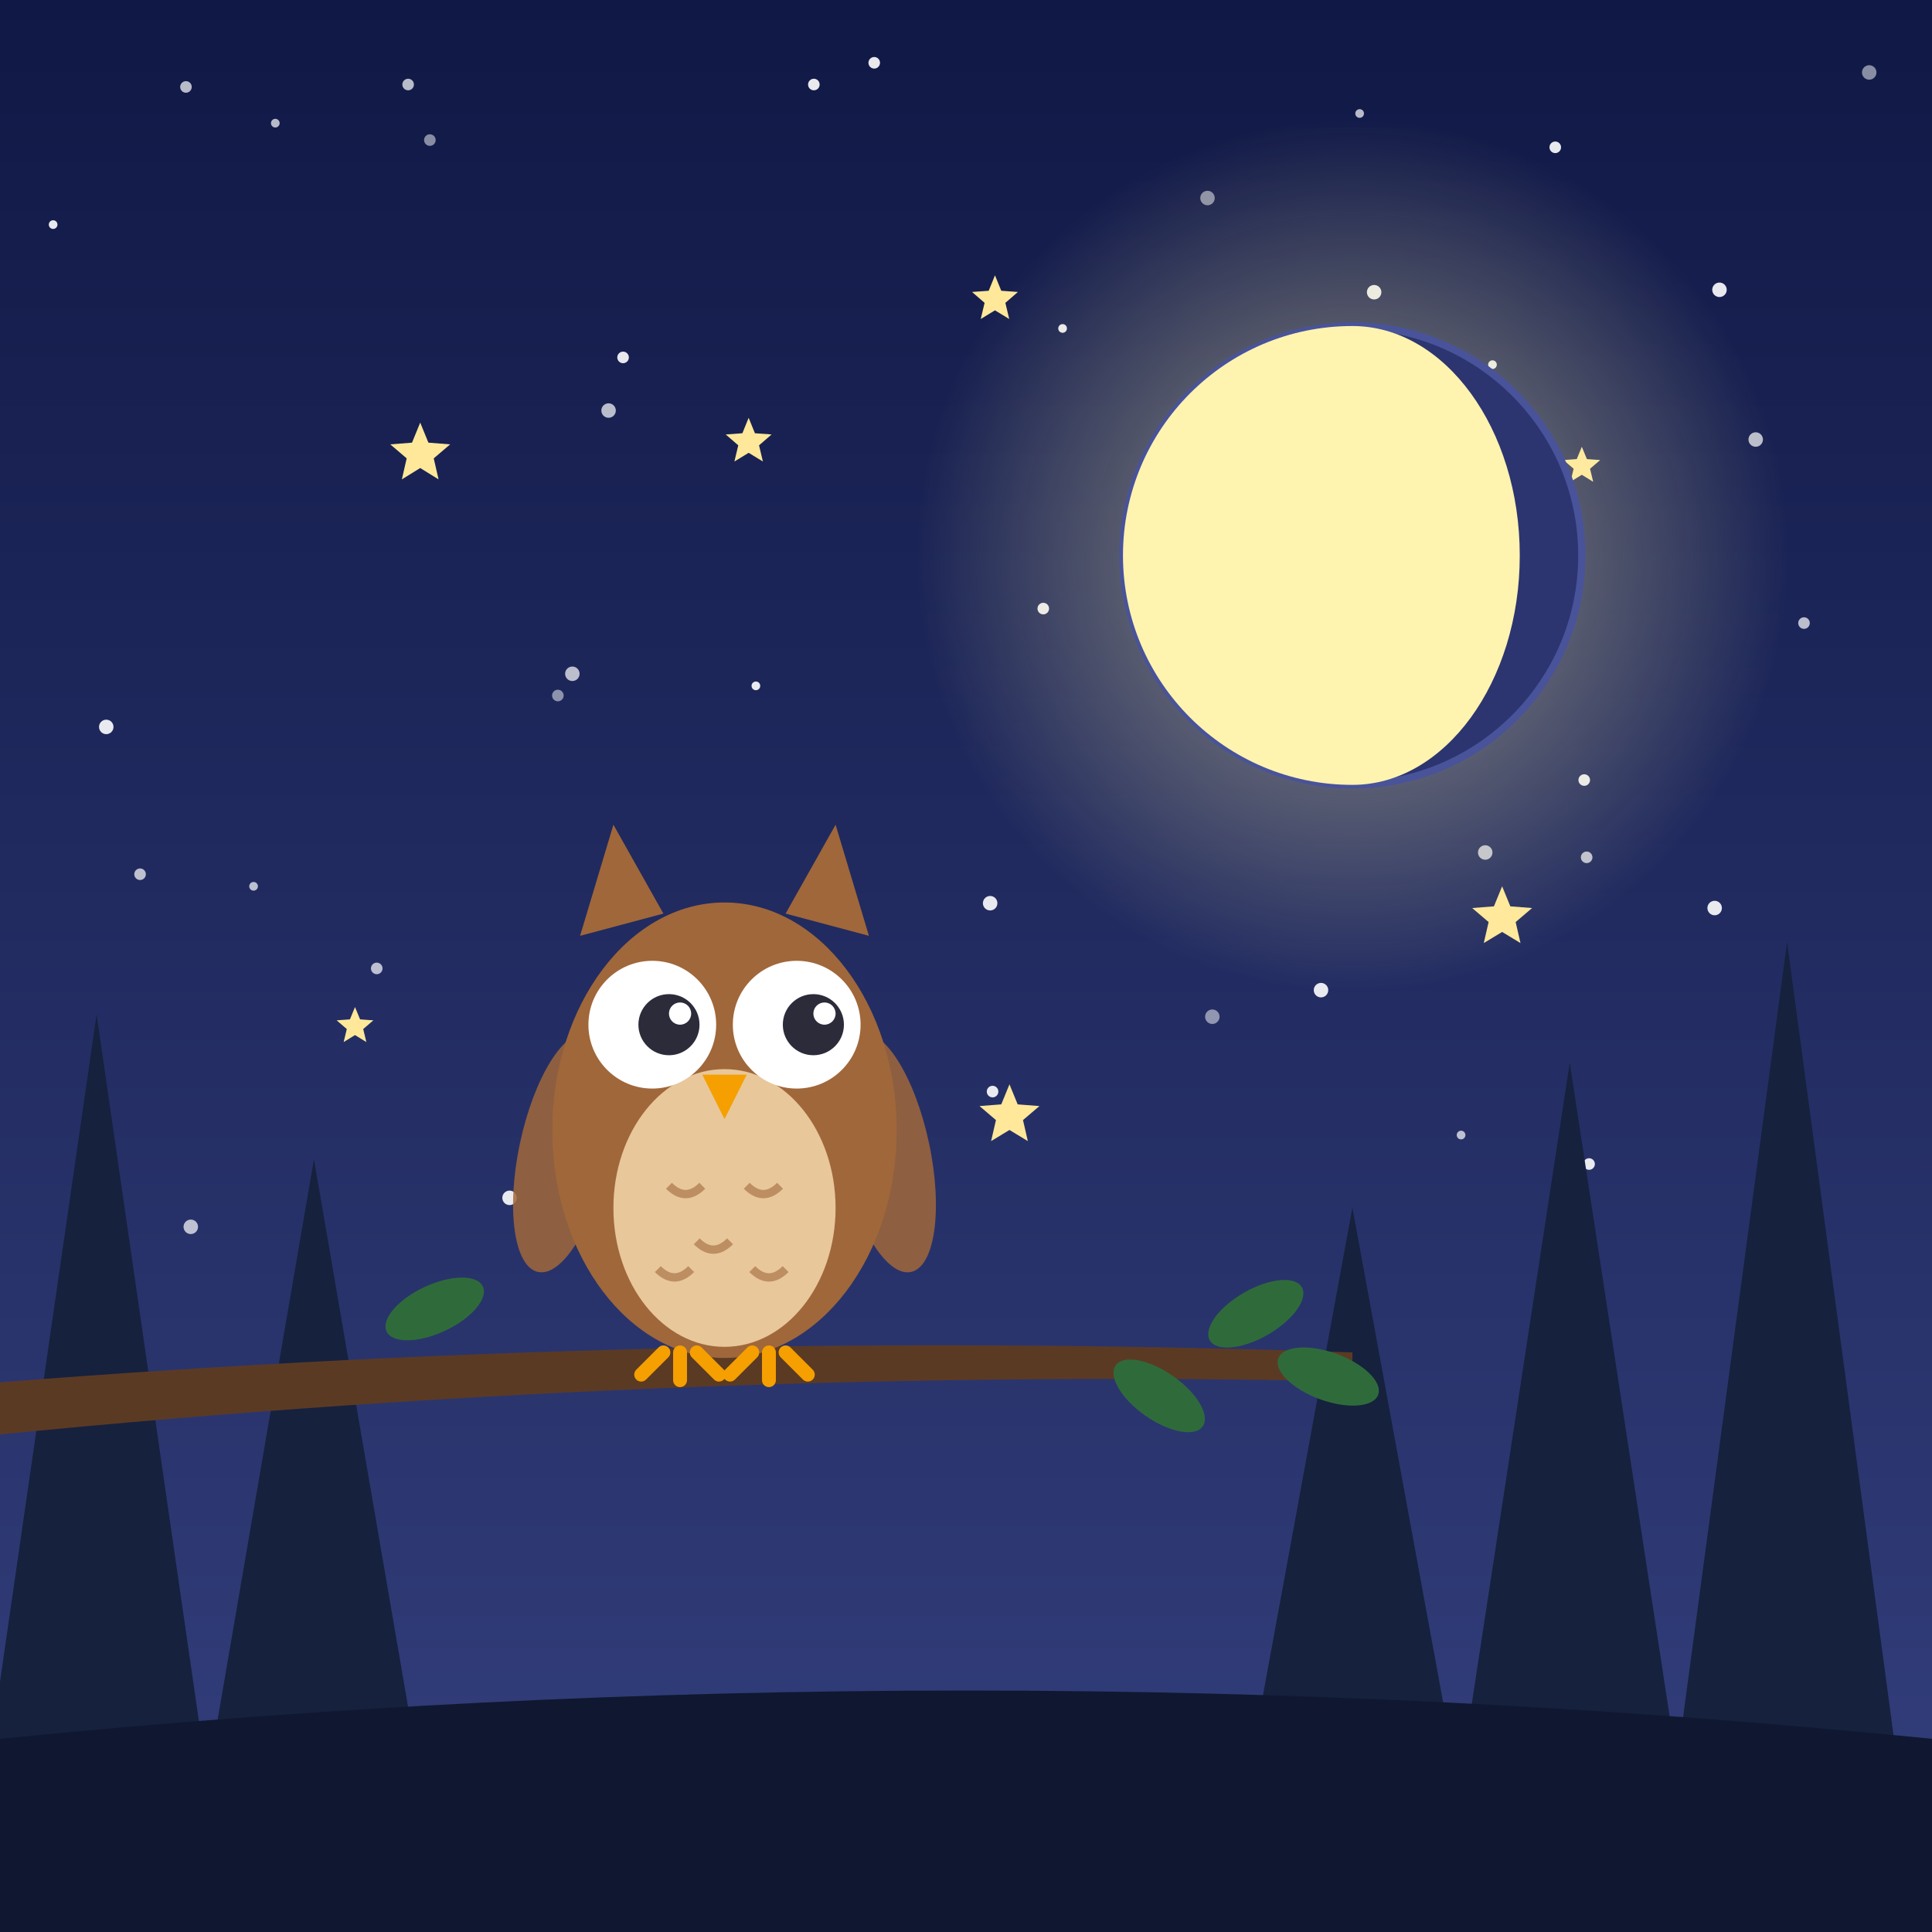
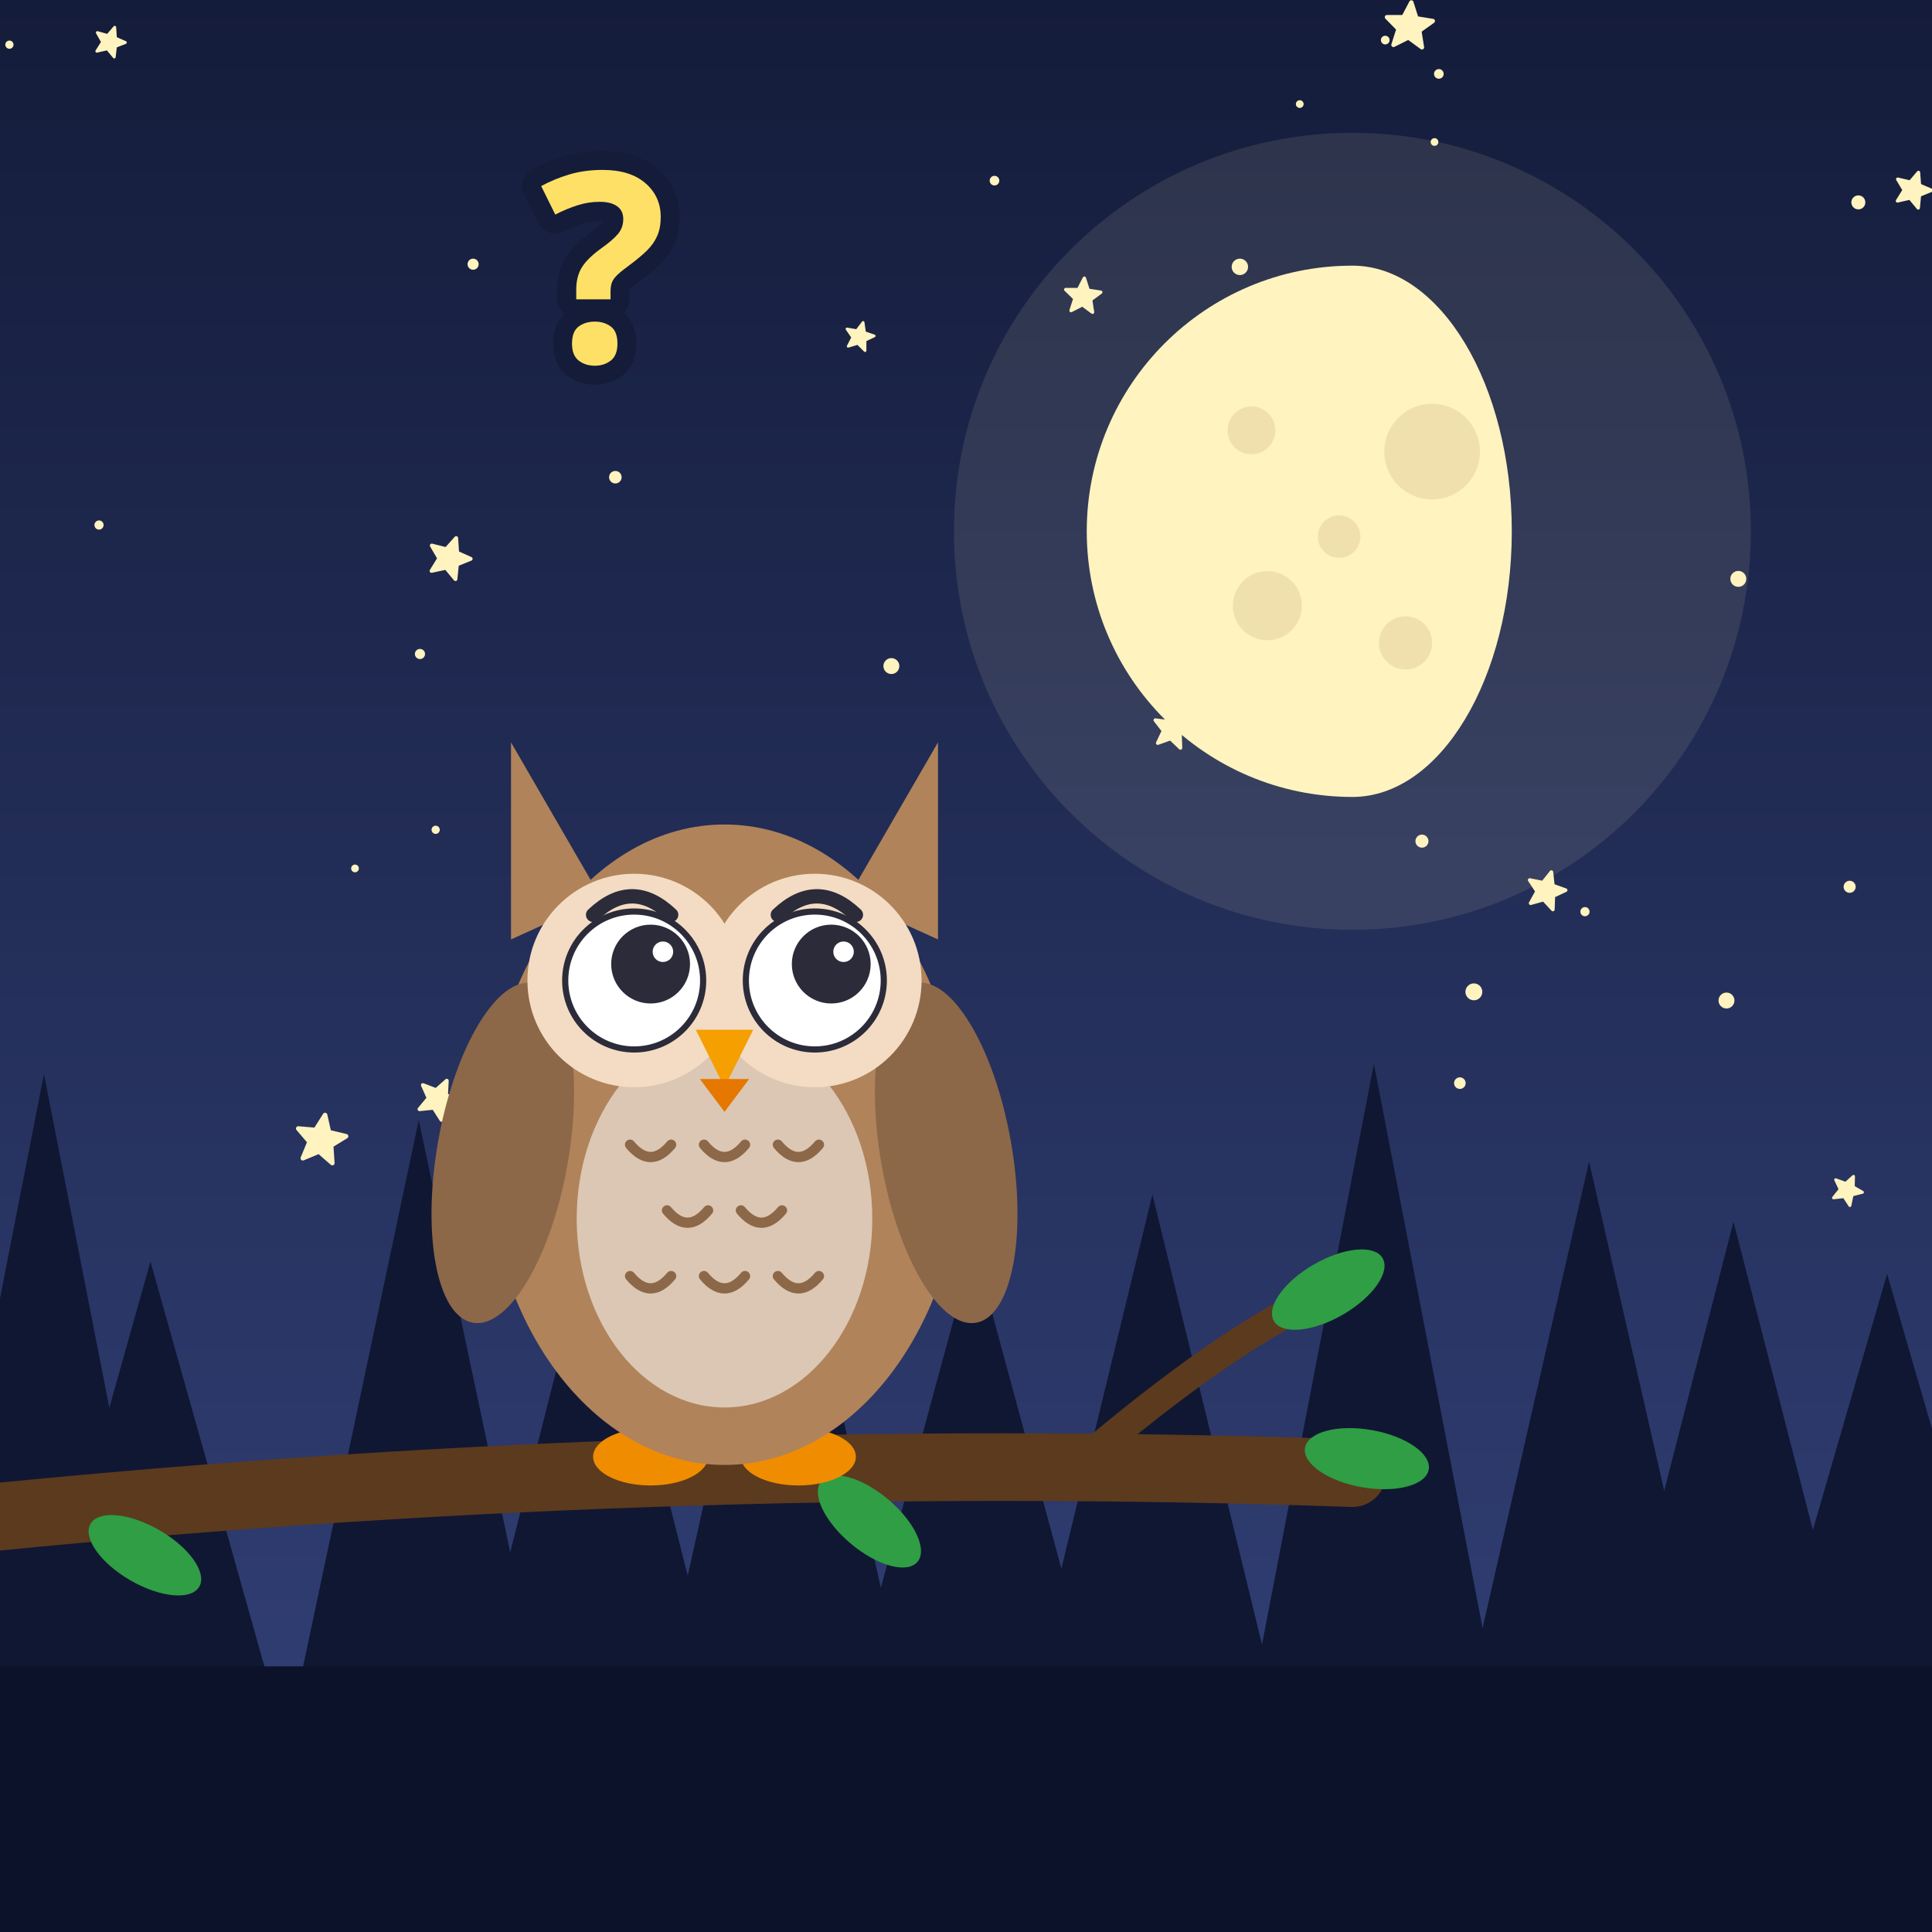
<svg xmlns="http://www.w3.org/2000/svg" viewBox="0 0 800 800" width="800" height="800">
  <defs>
-     <linearGradient id="ciel" x1="0" y1="0" x2="0" y2="1">
-       <stop offset="0" stop-color="#101845" />
-       <stop offset="1" stop-color="#34407e" />
+     <linearGradient id="d6" x1="0" y1="0" x2="0" y2="1">
+       <stop offset="0" stop-color="#141c3a" />
+       <stop offset="1" stop-color="#34427a" />
    </linearGradient>
-     <radialGradient id="halo">
-       <stop offset="0" stop-color="#fff3b0" stop-opacity="0.55" />
-       <stop offset="1" stop-color="#fff3b0" stop-opacity="0" />
-     </radialGradient>
  </defs>
-   <rect width="800" height="800" fill="url(#ciel)" />
-   <circle cx="258" cy="148" r="2.4" fill="#fff" opacity="0.9" />
-   <circle cx="500" cy="82" r="3" fill="#fff" opacity="0.5" />
-   <circle cx="495" cy="280" r="3" fill="#fff" opacity="0.5" />
-   <circle cx="211" cy="496" r="3" fill="#fff" opacity="0.9" />
-   <circle cx="502" cy="421" r="3" fill="#fff" opacity="0.5" />
-   <circle cx="252" cy="170" r="3" fill="#fff" opacity="0.7" />
-   <circle cx="774" cy="30" r="3" fill="#fff" opacity="0.5" />
-   <circle cx="178" cy="58" r="2.4" fill="#fff" opacity="0.5" />
-   <circle cx="290" cy="499" r="3" fill="#fff" opacity="0.9" />
-   <circle cx="411" cy="452" r="2.4" fill="#fff" opacity="0.9" />
-   <circle cx="605" cy="470" r="1.8" fill="#fff" opacity="0.7" />
-   <circle cx="114" cy="51" r="1.8" fill="#fff" opacity="0.7" />
-   <circle cx="237" cy="279" r="3" fill="#fff" opacity="0.7" />
-   <circle cx="656" cy="323" r="2.4" fill="#fff" opacity="0.9" />
-   <circle cx="410" cy="374" r="3" fill="#fff" opacity="0.9" />
-   <circle cx="432" cy="252" r="2.4" fill="#fff" opacity="0.9" />
-   <circle cx="44" cy="301" r="3" fill="#fff" opacity="0.9" />
-   <circle cx="727" cy="182" r="3" fill="#fff" opacity="0.7" />
-   <circle cx="569" cy="121" r="3" fill="#fff" opacity="0.9" />
-   <circle cx="231" cy="288" r="2.4" fill="#fff" opacity="0.5" />
-   <circle cx="79" cy="508" r="3" fill="#fff" opacity="0.7" />
-   <circle cx="105" cy="367" r="1.8" fill="#fff" opacity="0.7" />
-   <circle cx="169" cy="35" r="2.4" fill="#fff" opacity="0.7" />
-   <circle cx="440" cy="136" r="1.8" fill="#fff" opacity="0.9" />
-   <circle cx="644" cy="61" r="2.4" fill="#fff" opacity="0.9" />
-   <circle cx="615" cy="353" r="3" fill="#fff" opacity="0.7" />
-   <circle cx="532" cy="256" r="1.8" fill="#fff" opacity="0.7" />
-   <circle cx="22" cy="93" r="1.8" fill="#fff" opacity="0.9" />
-   <circle cx="563" cy="47" r="1.8" fill="#fff" opacity="0.7" />
-   <circle cx="313" cy="284" r="1.8" fill="#fff" opacity="0.9" />
-   <circle cx="58" cy="362" r="2.4" fill="#fff" opacity="0.7" />
-   <circle cx="156" cy="401" r="2.4" fill="#fff" opacity="0.7" />
-   <circle cx="547" cy="410" r="3" fill="#fff" opacity="0.9" />
-   <circle cx="712" cy="120" r="3" fill="#fff" opacity="0.9" />
-   <circle cx="292" cy="456" r="3" fill="#fff" opacity="0.9" />
-   <circle cx="747" cy="258" r="2.4" fill="#fff" opacity="0.7" />
-   <circle cx="279" cy="548" r="2.4" fill="#fff" opacity="0.9" />
-   <circle cx="362" cy="26" r="2.4" fill="#fff" opacity="0.9" />
-   <circle cx="337" cy="35" r="2.4" fill="#fff" opacity="0.9" />
-   <circle cx="618" cy="151" r="1.8" fill="#fff" opacity="0.9" />
-   <circle cx="657" cy="355" r="2.4" fill="#fff" opacity="0.7" />
-   <circle cx="710" cy="376" r="3" fill="#fff" opacity="0.9" />
-   <circle cx="300" cy="516" r="1.8" fill="#fff" opacity="0.9" />
-   <circle cx="77" cy="36" r="2.4" fill="#fff" opacity="0.7" />
-   <circle cx="658" cy="482" r="2.4" fill="#fff" opacity="0.9" />
-   <polygon points="655.0,185.0 657.1,190.1 662.6,190.5 658.4,194.1 659.7,199.5 655.0,196.6 650.3,199.5 651.6,194.1 647.4,190.5 652.9,190.1" fill="#ffe89a" />
-   <polygon points="412.0,114.0 414.6,120.4 421.5,120.9 416.3,125.4 417.9,132.1 412.0,128.5 406.1,132.1 407.7,125.4 402.5,120.9 409.4,120.4" fill="#ffe89a" />
-   <polygon points="418.0,449.0 421.4,457.3 430.4,458.0 423.6,463.8 425.6,472.5 418.0,467.9 410.4,472.5 412.4,463.8 405.6,458.0 414.6,457.3" fill="#ffe89a" />
-   <polygon points="310.0,173.0 312.6,179.4 319.5,179.9 314.3,184.4 315.9,191.1 310.0,187.5 304.1,191.1 305.7,184.4 300.5,179.9 307.4,179.4" fill="#ffe89a" />
-   <polygon points="147.0,417.0 149.1,422.1 154.6,422.5 150.4,426.1 151.7,431.5 147.0,428.6 142.3,431.5 143.6,426.1 139.4,422.5 144.9,422.1" fill="#ffe89a" />
-   <polygon points="622.0,367.0 625.4,375.3 634.4,376.0 627.6,381.8 629.6,390.5 622.0,385.9 614.4,390.5 616.4,381.8 609.6,376.0 618.6,375.3" fill="#ffe89a" />
-   <polygon points="174.0,175.0 177.4,183.3 186.4,184.0 179.6,189.8 181.6,198.5 174.0,193.8 166.4,198.5 168.4,189.8 161.6,184.0 170.6,183.3" fill="#ffe89a" />
-   <g>
-     <circle cx="560" cy="230" r="180" fill="url(#halo)" />
-     <circle cx="560" cy="230" r="95" fill="#2c3570" stroke="#48539a" stroke-width="3" />
-     <path d="M 560 135 A 95 95 0 0 0 560 325 A 69.3 95 0 0 0 560 135 Z" fill="#fff3b0" />
+   <rect x="0" y="0" width="800" height="800" fill="url(#d6)" />
+   <polygon points="767.5,487.1 767.4,491.5 771.2,493.7 766.9,494.8 766,499.2 763.6,495.5 759.2,496 762,492.5 760.1,488.5 764.3,490" fill="#fff3bf" stroke="#fff3bf" stroke-width="1.2" stroke-linejoin="round" />
+   <circle cx="588.8" cy="348.3" r="2.7" fill="#fff3bf" />
+   <polygon points="487.1,294.2 488.2,299.8 493.5,301.3 488.6,304 488.8,309.7 484.7,305.8 479.4,307.7 481.8,302.6 478.4,298.2 483.9,298.9" fill="#fff3bf" stroke="#fff3bf" stroke-width="1.5" stroke-linejoin="round" />
+   <circle cx="578.4" cy="517.3" r="2.6" fill="#fff3bf" />
+   <polygon points="357.4,133.5 358,137.7 362,139.1 358.2,140.9 358.2,145.2 355.2,142.2 351.2,143.4 353.1,139.7 350.7,136.2 354.8,136.9" fill="#fff3bf" stroke="#fff3bf" stroke-width="1.1" stroke-linejoin="round" />
+   <circle cx="254.8" cy="197.6" r="2.6" fill="#fff3bf" />
+   <polygon points="449,115.2 450.6,120.2 455.8,121 451.6,124.1 452.4,129.3 448.2,126.2 443.5,128.6 445.1,123.6 441.3,119.9 446.6,119.9" fill="#fff3bf" stroke="#fff3bf" stroke-width="1.4" stroke-linejoin="round" />
+   <circle cx="408.2" cy="519.3" r="1.9" fill="#fff3bf" />
+   <circle cx="714.9" cy="414.3" r="3.3" fill="#fff3bf" />
+   <circle cx="610.3" cy="410.7" r="3.5" fill="#fff3bf" />
+   <circle cx="769.5" cy="83.8" r="2.9" fill="#fff3bf" />
+   <circle cx="369.1" cy="275.8" r="3.3" fill="#fff3bf" />
+   <circle cx="400.7" cy="432.4" r="3.3" fill="#fff3bf" />
+   <circle cx="719.8" cy="239.7" r="3.3" fill="#fff3bf" />
+   <polygon points="581.7,245.9 581.9,251.2 586.6,253.4 581.7,255.2 581,260.4 577.8,256.2 572.6,257.2 575.6,252.9 573.1,248.2 578.1,249.7" fill="#fff3bf" stroke="#fff3bf" stroke-width="1.4" stroke-linejoin="round" />
+   <polygon points="134.6,461.7 136.2,468.8 143.3,470.5 137.1,474.3 137.6,481.6 132.1,476.8 125.4,479.6 128.2,472.8 123.5,467.3 130.7,467.9" fill="#fff3bf" stroke="#fff3bf" stroke-width="1.9" stroke-linejoin="round" />
+   <circle cx="765.9" cy="367.2" r="2.5" fill="#fff3bf" />
+   <circle cx="521.1" cy="305.7" r="1.9" fill="#fff3bf" />
+   <circle cx="409.5" cy="485.8" r="1.7" fill="#fff3bf" />
+   <circle cx="656.3" cy="377.5" r="1.9" fill="#fff3bf" />
+   <circle cx="595.8" cy="30.6" r="2" fill="#fff3bf" />
+   <polygon points="185,447.5 184.7,453.4 189.8,456.4 184.1,457.9 182.8,463.7 179.6,458.7 173.7,459.3 177.5,454.7 175.1,449.3 180.6,451.4" fill="#fff3bf" stroke="#fff3bf" stroke-width="1.6" stroke-linejoin="round" />
+   <circle cx="195.9" cy="109.4" r="2.3" fill="#fff3bf" />
+   <circle cx="573.6" cy="16.6" r="1.8" fill="#fff3bf" />
+   <circle cx="538.2" cy="43.1" r="1.6" fill="#fff3bf" />
+   <polygon points="584.4,1 586.5,7.6 593.3,8.7 587.7,12.7 588.8,19.6 583.2,15.5 577,18.6 579.1,12 574.3,7.1 581.2,7.1" fill="#fff3bf" stroke="#fff3bf" stroke-width="1.8" stroke-linejoin="round" />
+   <circle cx="147" cy="359.6" r="1.6" fill="#fff3bf" />
+   <polygon points="794.4,71.4 794.8,76.7 799.7,78.8 794.8,80.8 794.3,86.1 790.9,82 785.7,83.2 788.5,78.7 785.8,74.2 791,75.4" fill="#fff3bf" stroke="#fff3bf" stroke-width="1.4" stroke-linejoin="round" />
+   <circle cx="594" cy="58.8" r="1.6" fill="#fff3bf" />
+   <circle cx="358.9" cy="398.3" r="3.3" fill="#fff3bf" />
+   <circle cx="604.5" cy="448.5" r="2.4" fill="#fff3bf" />
+   <circle cx="180.4" cy="343.6" r="1.7" fill="#fff3bf" />
+   <polygon points="360.1,446.1 361.2,452.2 367.1,453.9 361.7,456.9 361.9,463 357.4,458.8 351.6,460.9 354.3,455.3 350.5,450.4 356.6,451.2" fill="#fff3bf" stroke="#fff3bf" stroke-width="1.6" stroke-linejoin="round" />
+   <circle cx="411.8" cy="74.8" r="2" fill="#fff3bf" />
+   <polygon points="485.5,209.5 487.4,215.3 493.4,216.2 488.5,219.8 489.5,225.7 484.6,222.2 479.2,225 481,219.2 476.7,214.9 482.8,214.9" fill="#fff3bf" stroke="#fff3bf" stroke-width="1.6" stroke-linejoin="round" />
+   <polygon points="47.5,11.3 47.8,15.8 51.9,17.6 47.8,19.2 47.3,23.6 44.5,20.2 40.1,21.2 42.5,17.4 40.3,13.5 44.6,14.7" fill="#fff3bf" stroke="#fff3bf" stroke-width="1.2" stroke-linejoin="round" />
+   <circle cx="406.6" cy="511.4" r="3.5" fill="#fff3bf" />
+   <polygon points="188.9,222.8 189.3,228.9 194.9,231.4 189.2,233.7 188.6,239.8 184.7,235.1 178.7,236.4 181.9,231.2 178.8,225.9 184.8,227.4" fill="#fff3bf" stroke="#fff3bf" stroke-width="1.6" stroke-linejoin="round" />
+   <polygon points="642.4,361.1 643,366.7 648.3,368.6 643.2,371 643,376.6 639.2,372.5 633.8,374 636.5,369.1 633.4,364.4 638.9,365.5" fill="#fff3bf" stroke="#fff3bf" stroke-width="1.5" stroke-linejoin="round" />
+   <circle cx="3.9" cy="18.5" r="1.7" fill="#fff3bf" />
+   <polygon points="579.9,118.4 581.1,123 585.8,123.9 581.8,126.6 582.4,131.3 578.6,128.3 574.3,130.3 576,125.8 572.8,122.3 577.5,122.5" fill="#fff3bf" stroke="#fff3bf" stroke-width="1.2" stroke-linejoin="round" />
+   <circle cx="173.9" cy="270.8" r="2.1" fill="#fff3bf" />
+   <circle cx="513.4" cy="110.5" r="3.4" fill="#fff3bf" />
+   <circle cx="583.1" cy="225.5" r="2.7" fill="#fff3bf" />
+   <circle cx="41" cy="217.4" r="1.9" fill="#fff3bf" />
+   <g transform="translate(18.2 700)">
+     <polygon points="-50,0 0,-255.3 50,0" fill="#101733" />
  </g>
-   <polygon points="-15,800 40,420 95,800" fill="#16213e" />
-   <polygon points="75,800 130,480 185,800" fill="#16213e" />
-   <polygon points="595,800 650,440 705,800" fill="#16213e" />
-   <polygon points="685,800 740,390 795,800" fill="#16213e" />
-   <polygon points="505,800 560,500 615,800" fill="#16213e" />
-   <path d="M 0 720 Q 400 680 800 720 L 800 800 L 0 800 Z" fill="#0f1830" />
-   <path d="M -20 574 Q 270.0 550 560 560 L 560 572 Q 270.0 566 -20 596 Z" fill="#5b3a24" />
-   <ellipse cx="520" cy="544" rx="22" ry="10" fill="#2f6b3a" transform="rotate(-30 520 544)" />
-   <ellipse cx="550" cy="570" rx="22" ry="10" fill="#2f6b3a" transform="rotate(20 550 570)" />
-   <ellipse cx="480" cy="578" rx="22" ry="10" fill="#2f6b3a" transform="rotate(35 480 578)" />
-   <ellipse cx="180" cy="542" rx="22" ry="10" fill="#2f6b3a" transform="rotate(-25 180 542)" />
-   <g transform="translate(300 560) scale(1.15)">
-     <polygon points="-52,-150 -40,-190 -22,-158" fill="#a0673a" />
-     <polygon points="52,-150 40,-190 22,-158" fill="#a0673a" />
-     <ellipse cx="0" cy="-80" rx="62" ry="82" fill="#a0673a" />
-     <ellipse cx="0" cy="-52" rx="40" ry="50" fill="#e8c79a" />
-     <path d="M -20 -60 q 6 6 12 0 M 8 -60 q 6 6 12 0 M -10 -40 q 6 6 12 0 M -24 -30 q 6 6 12 0 M 10 -30 q 6 6 12 0" stroke="#a0673a" stroke-width="3" fill="none" opacity="0.6" />
-     <ellipse cx="-58" cy="-72" rx="16" ry="44" fill="#a0673a" transform="rotate(12 -58 -72)" opacity="0.85" />
-     <ellipse cx="58" cy="-72" rx="16" ry="44" fill="#a0673a" transform="rotate(-12 58 -72)" opacity="0.85" />
-     <circle cx="-26" cy="-118" r="23" fill="#fff" />
-     <circle cx="26" cy="-118" r="23" fill="#fff" />
-     <circle cx="-20" cy="-118" r="11" fill="#2b2b3a" />
-     <circle cx="32" cy="-118" r="11" fill="#2b2b3a" />
-     <circle cx="-16" cy="-122" r="4" fill="#fff" />
-     <circle cx="36" cy="-122" r="4" fill="#fff" />
-     <polygon points="-8,-100 8,-100 0,-84" fill="#f59f00" />
-     <path d="M -22 0 l -8 8 M -16 0 l 0 10 M -10 0 l 8 8 M 10 0 l -8 8 M 16 0 l 0 10 M 22 0 l 8 8" stroke="#f59f00" stroke-width="5" stroke-linecap="round" />
+   <g transform="translate(62.3 700)">
+     <polygon points="-50,0 0,-177.6 50,0" fill="#101733" />
  </g>
+   <g transform="translate(173.4 700)">
+     <polygon points="-50,0 0,-236.2 50,0" fill="#101733" />
+   </g>
+   <g transform="translate(246.8 700)">
+     <polygon points="-50,0 0,-197.7 50,0" fill="#101733" />
+   </g>
+   <g transform="translate(324.2 700)">
+     <polygon points="-50,0 0,-224.6 50,0" fill="#101733" />
+   </g>
+   <g transform="translate(403.2 700)">
+     <polygon points="-50,0 0,-184.3 50,0" fill="#101733" />
+   </g>
+   <g transform="translate(477.2 700)">
+     <polygon points="-50,0 0,-205.4 50,0" fill="#101733" />
+   </g>
+   <g transform="translate(568.9 700)">
+     <polygon points="-50,0 0,-259.5 50,0" fill="#101733" />
+   </g>
+   <g transform="translate(658 700)">
+     <polygon points="-50,0 0,-219 50,0" fill="#101733" />
+   </g>
+   <g transform="translate(717.8 700)">
+     <polygon points="-50,0 0,-194.1 50,0" fill="#101733" />
+   </g>
+   <g transform="translate(781.4 700)">
+     <polygon points="-50,0 0,-172.5 50,0" fill="#101733" />
+   </g>
+   <rect x="0" y="690" width="800" height="110" fill="#0c1229" />
+   <g transform="translate(560 220) scale(-1 1)">
+     <circle cx="0" cy="0" r="165" fill="#fff3bf" opacity="0.1" />
+     <path d="M 0 -110 A 110 110 0 0 1 0 110 A 66 110 0 0 1 0 -110 Z" fill="#fff3bf" />
+     <clipPath id="l7">
+       <path d="M 0 -110 A 110 110 0 0 1 0 110 A 66 110 0 0 1 0 -110 Z" fill="#000" />
+     </clipPath>
+     <g clip-path="url(#l7)" opacity="0.7">
+       <circle cx="-33" cy="-33" r="19.8" fill="#e9d8a6" />
+       <circle cx="35.2" cy="30.8" r="14.3" fill="#e9d8a6" />
+       <circle cx="41.8" cy="-41.8" r="9.9" fill="#e9d8a6" />
+       <circle cx="-22" cy="46.2" r="11" fill="#e9d8a6" />
+       <circle cx="5.5" cy="2.2" r="8.8" fill="#e9d8a6" />
+     </g>
+   </g>
+   <path d="M -20 630 Q 270.0 600 560 610" fill="none" stroke="#5c3a1e" stroke-width="28" stroke-linecap="round" stroke-linejoin="round" />
+   <path d="M 440 612 Q 500 560 540 540" fill="none" stroke="#5c3a1e" stroke-width="12" stroke-linecap="round" stroke-linejoin="round" />
+   <ellipse cx="550" cy="534" rx="26" ry="12" fill="#2f9e44" transform="rotate(-30 550 534)" />
+   <ellipse cx="566" cy="604" rx="26" ry="12" fill="#2f9e44" transform="rotate(10 566 604)" />
+   <ellipse cx="360" cy="630" rx="26" ry="12" fill="#2f9e44" transform="rotate(40 360 630)" />
+   <ellipse cx="60" cy="644" rx="26" ry="12" fill="#2f9e44" transform="rotate(30 60 644)" />
+   <g transform="translate(300 610) scale(1.7 1.7)">
+     <ellipse cx="-18" cy="-4" rx="14" ry="7" fill="#f08c00" />
+     <ellipse cx="18" cy="-4" rx="14" ry="7" fill="#f08c00" />
+     <ellipse cx="0" cy="-80" rx="58" ry="78" fill="#b0835a" />
+     <polygon points="-30,-140 -52,-178 -52,-130" fill="#b0835a" />
+     <polygon points="30,-140 52,-178 52,-130" fill="#b0835a" />
+     <ellipse cx="0" cy="-62" rx="36" ry="46" fill="#dbc7b4" />
+     <path d="M -23 -80 Q -18 -74 -13 -80" fill="none" stroke="#8c6848" stroke-width="2.5" stroke-linecap="round" stroke-linejoin="round" />
+     <path d="M -5 -80 Q 0 -74 5 -80" fill="none" stroke="#8c6848" stroke-width="2.5" stroke-linecap="round" stroke-linejoin="round" />
+     <path d="M 13 -80 Q 18 -74 23 -80" fill="none" stroke="#8c6848" stroke-width="2.5" stroke-linecap="round" stroke-linejoin="round" />
+     <path d="M -14 -64 Q -9 -58 -4 -64" fill="none" stroke="#8c6848" stroke-width="2.5" stroke-linecap="round" stroke-linejoin="round" />
+     <path d="M 4 -64 Q 9 -58 14 -64" fill="none" stroke="#8c6848" stroke-width="2.5" stroke-linecap="round" stroke-linejoin="round" />
+     <path d="M -23 -48 Q -18 -42 -13 -48" fill="none" stroke="#8c6848" stroke-width="2.5" stroke-linecap="round" stroke-linejoin="round" />
+     <path d="M -5 -48 Q 0 -42 5 -48" fill="none" stroke="#8c6848" stroke-width="2.5" stroke-linecap="round" stroke-linejoin="round" />
+     <path d="M 13 -48 Q 18 -42 23 -48" fill="none" stroke="#8c6848" stroke-width="2.5" stroke-linecap="round" stroke-linejoin="round" />
+     <ellipse cx="-54" cy="-78" rx="16" ry="42" fill="#8c6848" transform="rotate(10 -54 -78)" />
+     <ellipse cx="54" cy="-78" rx="16" ry="42" fill="#8c6848" transform="rotate(-10 54 -78)" />
+     <circle cx="-22" cy="-120" r="26" fill="#f3dcc3" />
+     <circle cx="22" cy="-120" r="26" fill="#f3dcc3" />
+     <circle cx="-22" cy="-120" r="16.8" fill="#fff" stroke="#2b2b3a" stroke-width="1.5" />
+     <circle cx="-18" cy="-124" r="9.6" fill="#2b2b3a" />
+     <circle cx="-15" cy="-127" r="2.5" fill="#fff" />
+     <circle cx="22" cy="-120" r="16.8" fill="#fff" stroke="#2b2b3a" stroke-width="1.5" />
+     <circle cx="26" cy="-124" r="9.6" fill="#2b2b3a" />
+     <circle cx="29" cy="-127" r="2.5" fill="#fff" />
+     <path d="M -32 -136 Q -22.5 -145 -13 -136" fill="none" stroke="#2b2b3a" stroke-width="3.5" stroke-linecap="round" stroke-linejoin="round" />
+     <path d="M 32 -136 Q 22.5 -145 13 -136" fill="none" stroke="#2b2b3a" stroke-width="3.5" stroke-linecap="round" stroke-linejoin="round" />
+     <polygon points="-7,-108 7,-108 0,-94" fill="#f59f00" />
+     <polygon points="-6,-96 6,-96 0,-88" fill="#e67700" />
+   </g>
+   <text x="250" y="150" font-family="Fredoka, Andika, sans-serif" font-weight="700" font-size="110" text-anchor="middle" fill="#ffe066" stroke="#141c3a" stroke-width="15.7" stroke-linejoin="round" paint-order="stroke">?</text>
</svg>
